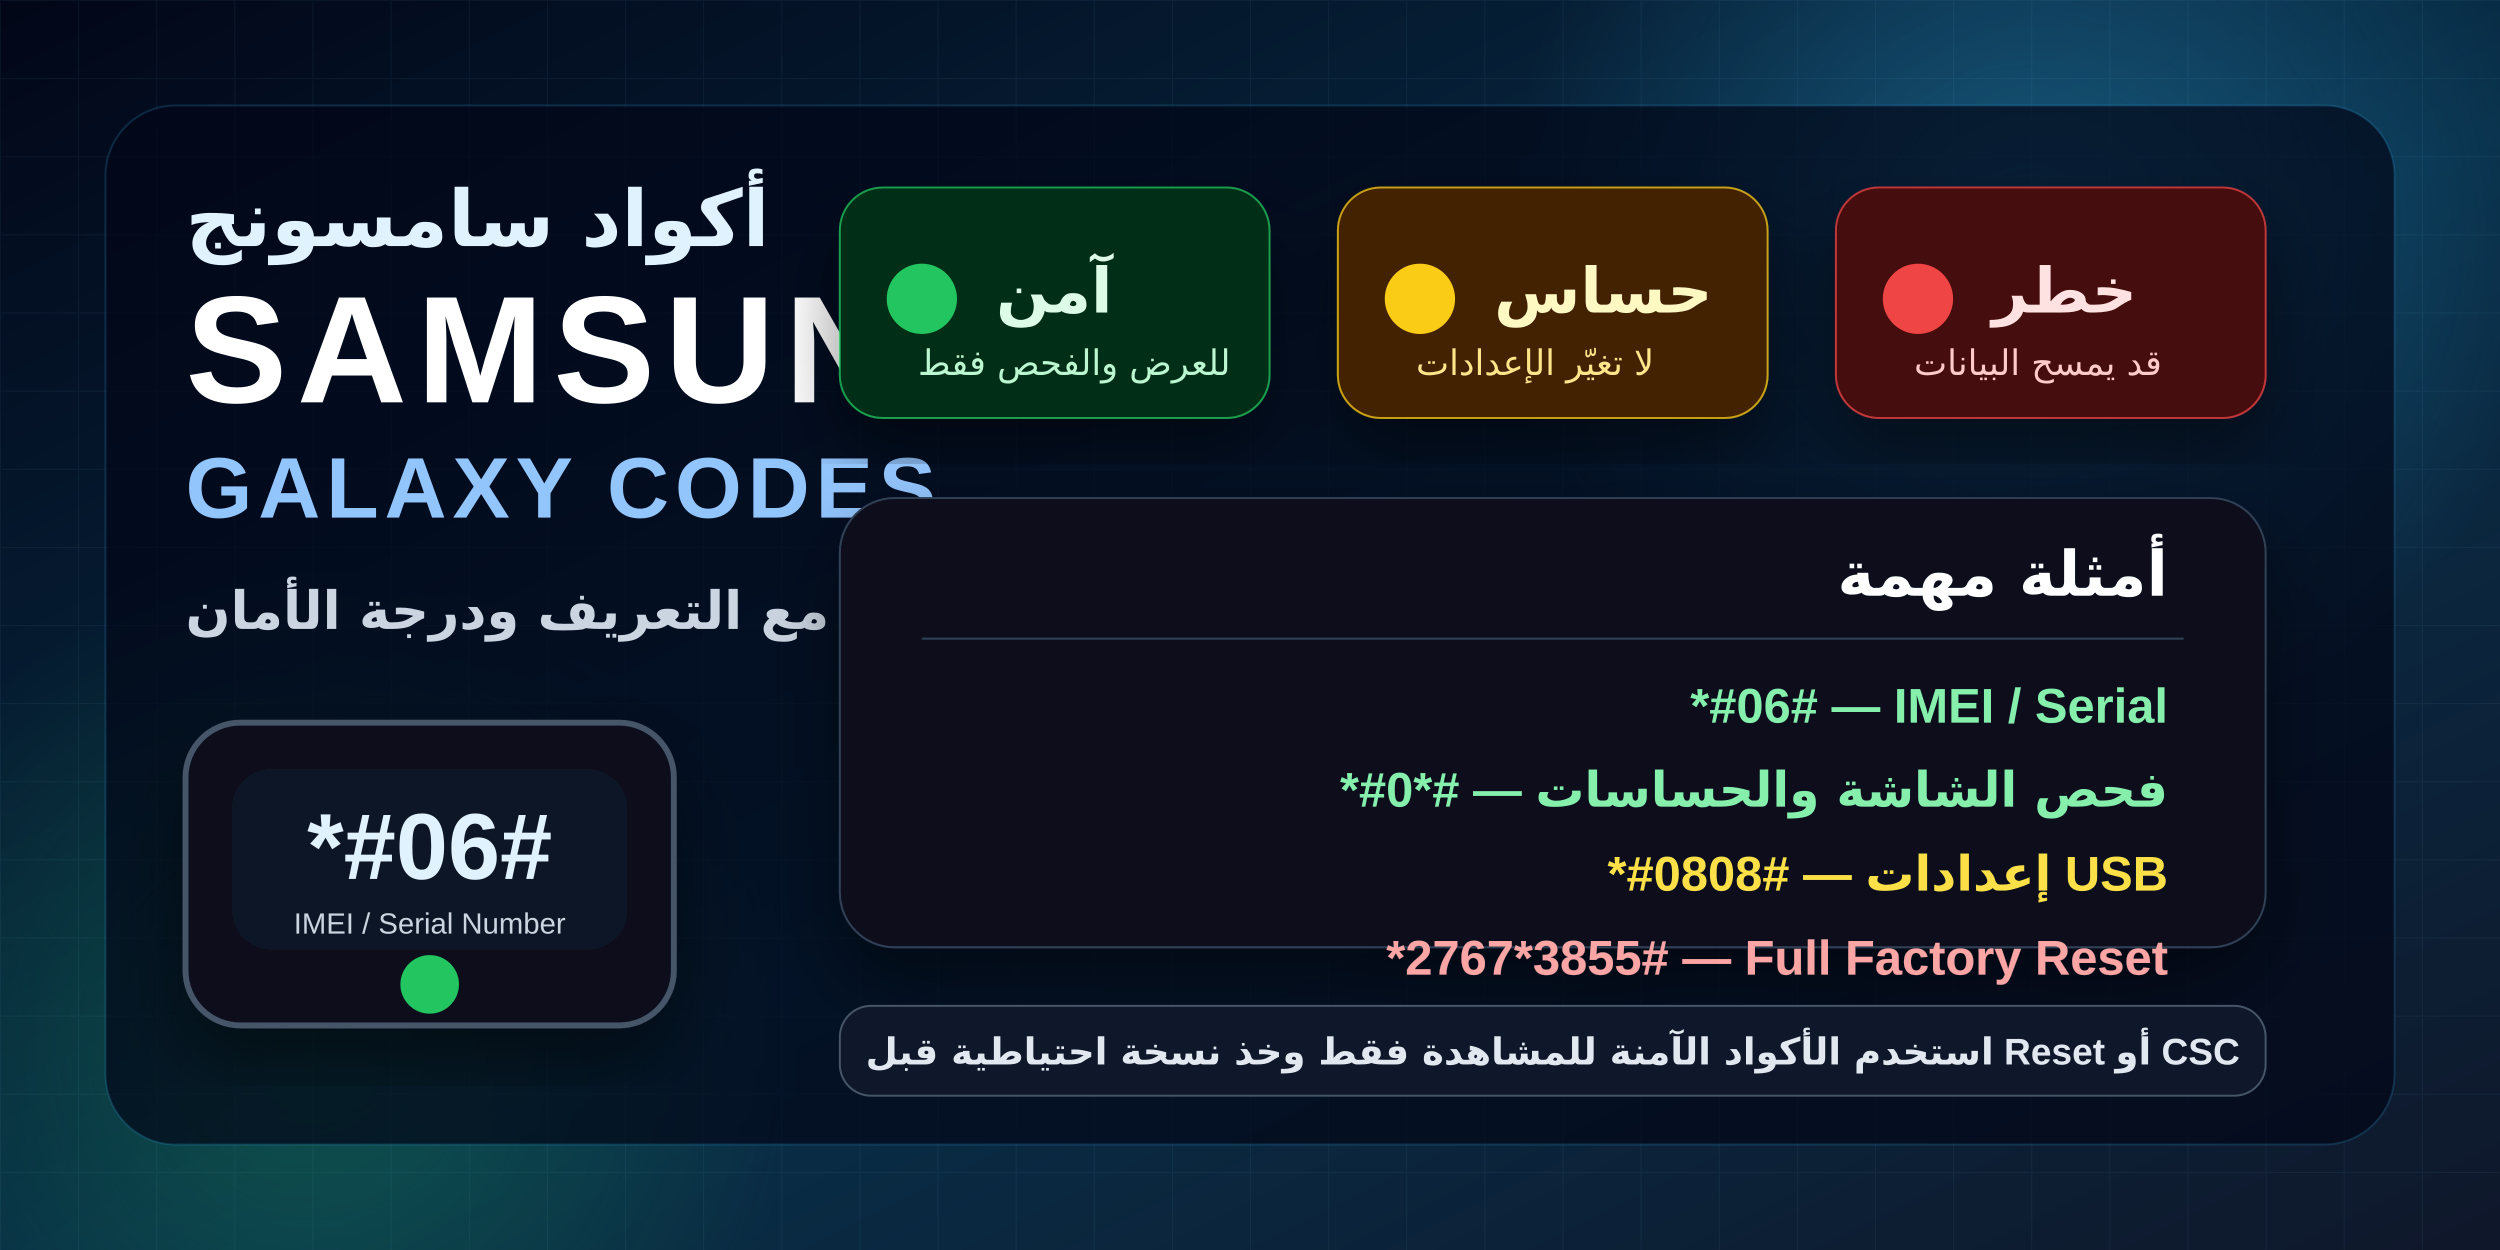
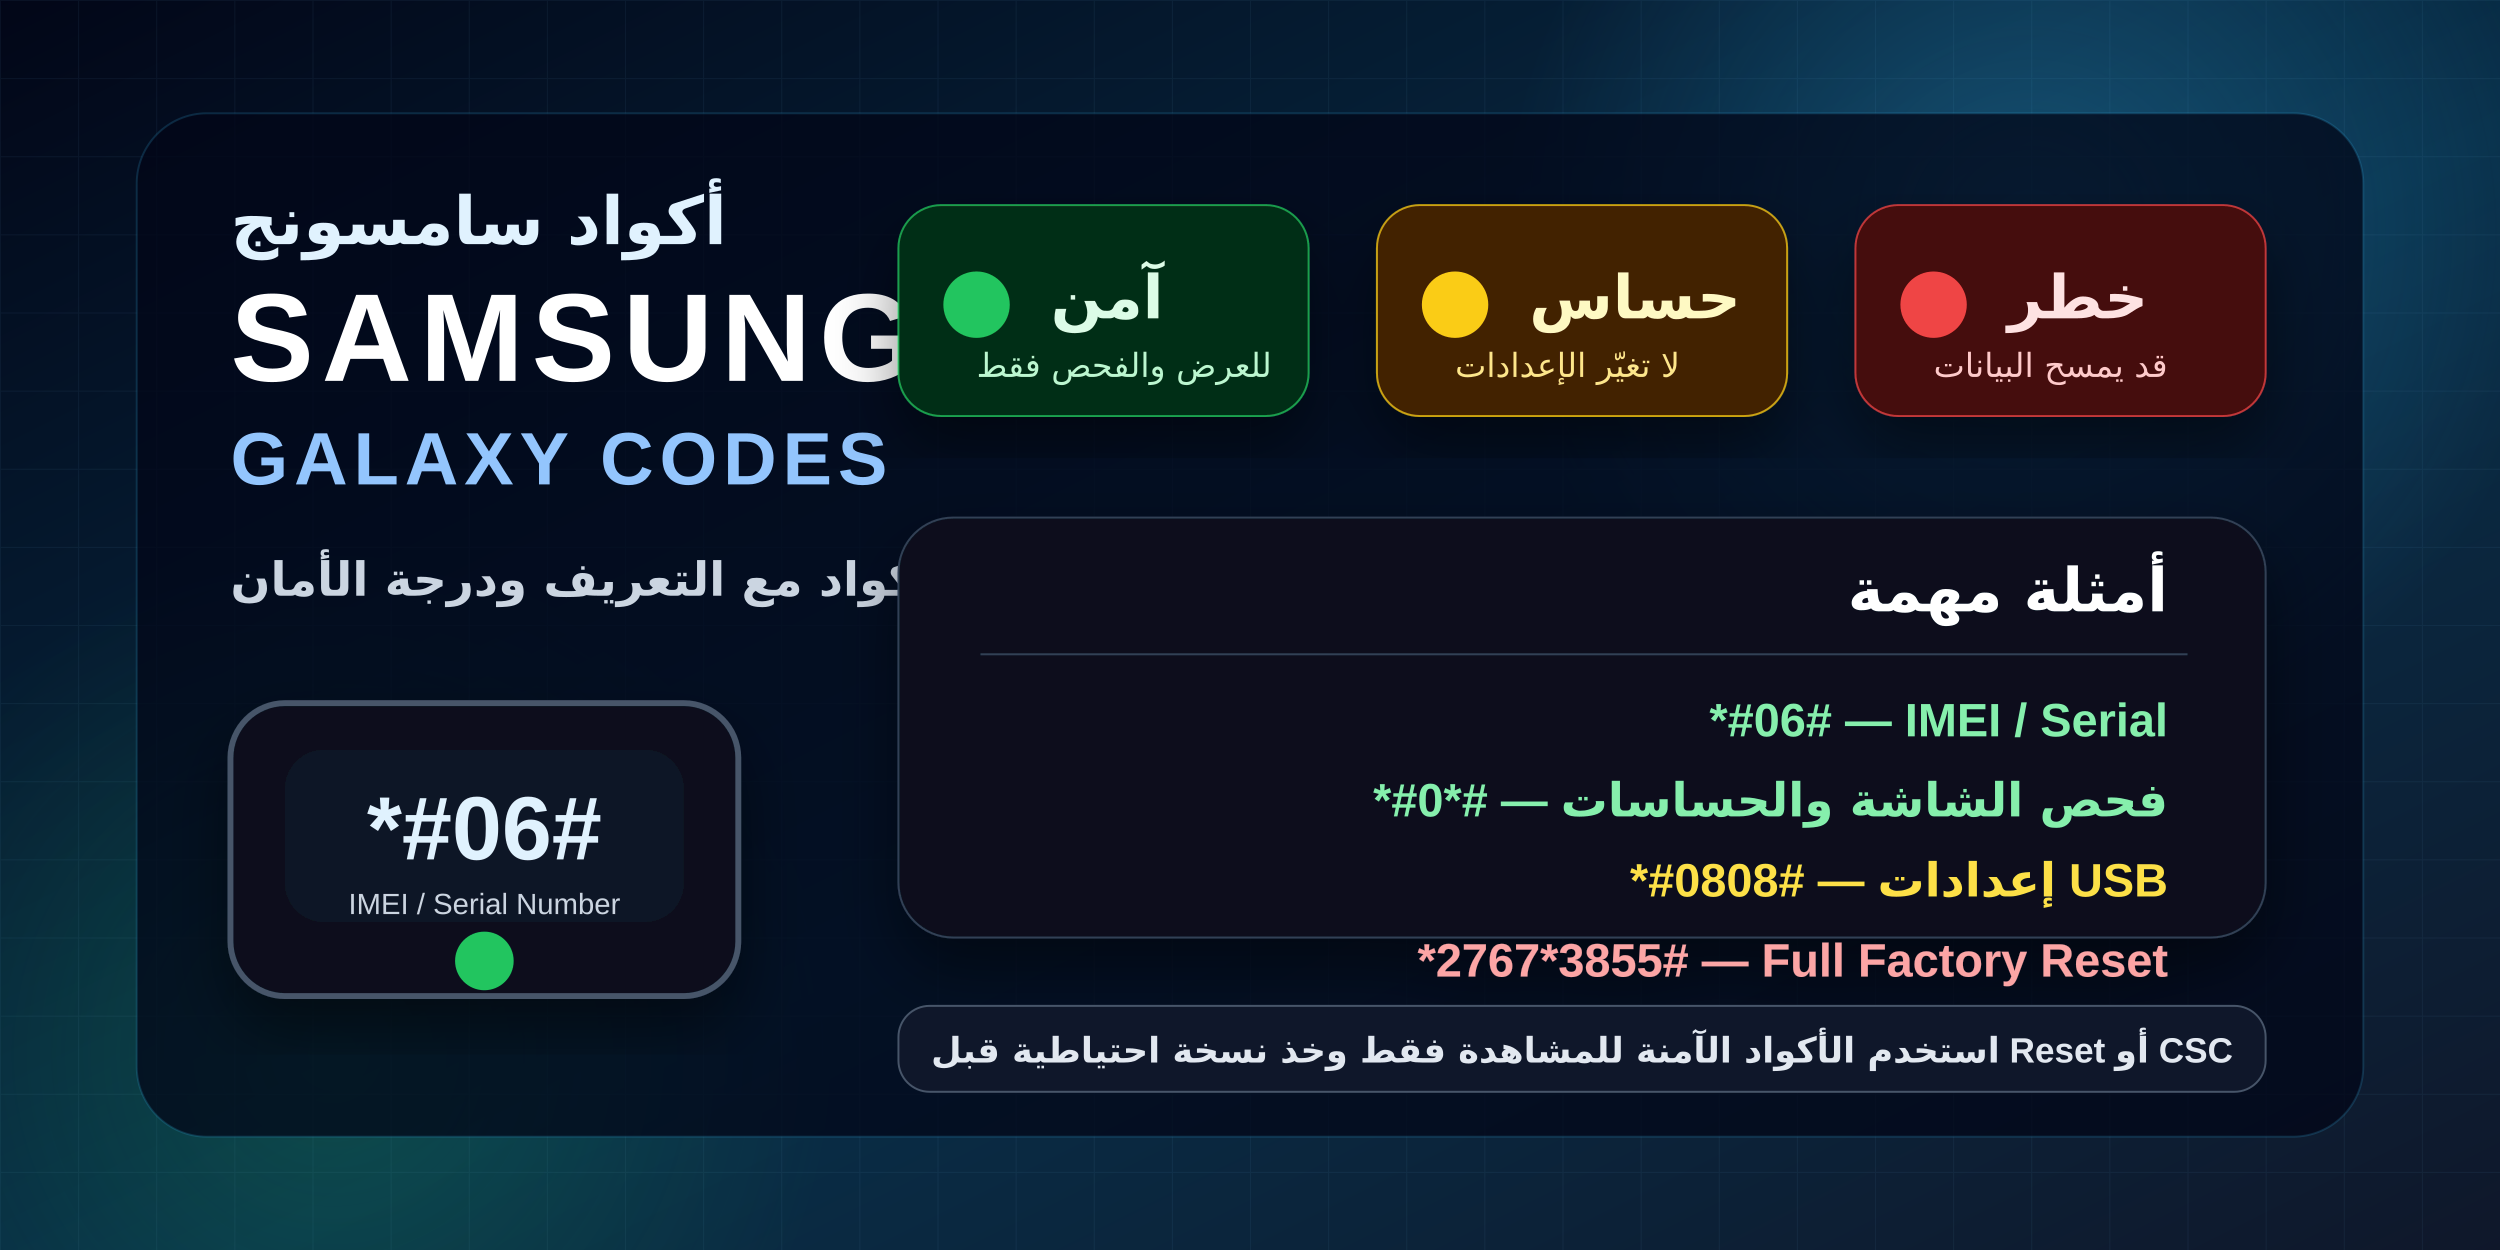
<svg xmlns="http://www.w3.org/2000/svg" width="1280" height="640" viewBox="0 0 1280 640">
  <defs>
    <linearGradient id="bg" x1="0" y1="0" x2="1" y2="1">
      <stop offset="0" stop-color="#020617" />
      <stop offset=".55" stop-color="#082f49" />
      <stop offset="1" stop-color="#0f172a" />
    </linearGradient>
-     <radialGradient id="g1">
-       <stop offset="0" stop-color="#38bdf8" stop-opacity=".32" />
+     <radialGradient id="blue">
+       <stop offset="0" stop-color="#38bdf8" stop-opacity=".28" />
      <stop offset="1" stop-color="#38bdf8" stop-opacity="0" />
    </radialGradient>
-     <radialGradient id="g2">
-       <stop offset="0" stop-color="#22c55e" stop-opacity=".24" />
+     <radialGradient id="green">
+       <stop offset="0" stop-color="#22c55e" stop-opacity=".20" />
      <stop offset="1" stop-color="#22c55e" stop-opacity="0" />
    </radialGradient>
-     <filter id="s" x="-20%" y="-20%" width="140%" height="140%">
-       <feDropShadow dx="0" dy="18" stdDeviation="18" flood-color="#000" flood-opacity=".45" />
+     <filter id="shadow" x="-20%" y="-20%" width="140%" height="140%">
+       <feDropShadow dx="0" dy="16" stdDeviation="16" flood-color="#000" flood-opacity=".45" />
    </filter>
    <pattern id="grid" width="40" height="40" patternUnits="userSpaceOnUse">
-       <path d="M40 0H0V40" fill="none" stroke="#7dd3fc" stroke-width="1" opacity=".06" />
+       <path d="M40 0H0V40" fill="none" stroke="#7dd3fc" stroke-width="1" opacity=".055" />
    </pattern>
  </defs>
  <rect width="1280" height="640" fill="url(#bg)" />
  <rect width="1280" height="640" fill="url(#grid)" />
-   <circle cx="1040" cy="120" r="270" fill="url(#g1)" />
-   <circle cx="160" cy="540" r="250" fill="url(#g2)" />
-   <rect x="54" y="54" width="1172" height="532" rx="36" fill="#020617" opacity=".70" stroke="#38bdf8" stroke-opacity=".25" />
+   <circle cx="1040" cy="120" r="270" fill="url(#blue)" />
+   <circle cx="170" cy="540" r="260" fill="url(#green)" />
+   <rect x="70" y="58" width="1140" height="524" rx="36" fill="#020617" opacity=".74" stroke="#38bdf8" stroke-opacity=".24" />
  <g font-family="Arial,Tahoma,sans-serif">
-     <text x="95" y="126" font-size="40" font-weight="900" fill="#e0f2fe">أكواد سامسونج</text>
-     <text x="95" y="206" font-size="78" font-weight="900" letter-spacing="5" fill="#fff">SAMSUNG</text>
-     <text x="95" y="265" font-size="44" font-weight="900" letter-spacing="3" fill="#93c5fd">GALAXY CODES</text>
-     <text x="95" y="322" font-size="27" font-weight="700" fill="#cbd5e1">دليل شامل للأكواد مع التعريف ودرجة الأمان</text>
+     <text x="118" y="125" font-size="34" font-weight="900" fill="#e0f2fe">أكواد سامسونج</text>
+     <text x="118" y="195" font-size="64" font-weight="900" letter-spacing="4" fill="#ffffff">SAMSUNG</text>
+     <text x="118" y="248" font-size="38" font-weight="900" letter-spacing="3" fill="#93c5fd">GALAXY CODES</text>
+     <text x="118" y="305" font-size="24" font-weight="700" fill="#cbd5e1">دليل شامل للأكواد مع التعريف ودرجة الأمان</text>
  </g>
-   <g transform="translate(95 370)" filter="url(#s)">
-     <rect width="250" height="155" rx="28" fill="#08111f" stroke="#475569" stroke-width="3" />
-     <rect x="24" y="24" width="202" height="92" rx="20" fill="#111827" />
-     <text x="125" y="80" text-anchor="middle" font-family="Arial" font-size="48" font-weight="800" fill="#e0f2fe">*#06#</text>
-     <text x="125" y="108" text-anchor="middle" font-family="Arial" font-size="15" fill="#cbd5e1">IMEI / Serial Number</text>
-     <circle cx="125" cy="134" r="15" fill="#22c55e" />
+   <g transform="translate(118 360)" filter="url(#shadow)">
+     <rect width="260" height="150" rx="28" fill="#08111f" stroke="#475569" stroke-width="3" />
+     <rect x="28" y="24" width="204" height="88" rx="20" fill="#111827" />
+     <text x="130" y="80" text-anchor="middle" font-family="Arial" font-size="46" font-weight="800" fill="#e0f2fe">*#06#</text>
+     <text x="130" y="108" text-anchor="middle" font-family="Arial" font-size="15" fill="#cbd5e1">IMEI / Serial Number</text>
+     <circle cx="130" cy="132" r="15" fill="#22c55e" />
  </g>
-   <g font-family="Arial,Tahoma,sans-serif" filter="url(#s)">
-     <rect x="430" y="96" width="220" height="118" rx="22" fill="#052e16" stroke="#22c55e" stroke-opacity=".75" />
-     <circle cx="472" cy="153" r="18" fill="#22c55e" />
-     <text x="510" y="160" font-size="32" font-weight="900" fill="#dcfce7">آمن</text>
-     <text x="470" y="192" font-size="18" fill="#bbf7d0">للعرض والفحص فقط</text>
-     <rect x="685" y="96" width="220" height="118" rx="22" fill="#422006" stroke="#facc15" stroke-opacity=".75" />
-     <circle cx="727" cy="153" r="18" fill="#facc15" />
-     <text x="765" y="160" font-size="32" font-weight="900" fill="#fef9c3">حساس</text>
-     <text x="725" y="192" font-size="18" fill="#fde68a">لا تغيّر الإعدادات</text>
-     <rect x="940" y="96" width="220" height="118" rx="22" fill="#450a0a" stroke="#ef4444" stroke-opacity=".75" />
-     <circle cx="982" cy="153" r="18" fill="#ef4444" />
-     <text x="1020" y="160" font-size="32" font-weight="900" fill="#fee2e2">خطر</text>
-     <text x="980" y="192" font-size="18" fill="#fecaca">قد يمسح البيانات</text>
+   <g font-family="Arial,Tahoma,sans-serif" filter="url(#shadow)">
+     <rect x="460" y="105" width="210" height="108" rx="22" fill="#052e16" stroke="#22c55e" stroke-opacity=".75" />
+     <circle cx="500" cy="156" r="17" fill="#22c55e" />
+     <text x="538" y="163" font-size="31" font-weight="900" fill="#dcfce7">آمن</text>
+     <text x="500" y="193" font-size="17" fill="#bbf7d0">للعرض والفحص فقط</text>
+     <rect x="705" y="105" width="210" height="108" rx="22" fill="#422006" stroke="#facc15" stroke-opacity=".75" />
+     <circle cx="745" cy="156" r="17" fill="#facc15" />
+     <text x="783" y="163" font-size="31" font-weight="900" fill="#fef9c3">حساس</text>
+     <text x="745" y="193" font-size="17" fill="#fde68a">لا تغيّر الإعدادات</text>
+     <rect x="950" y="105" width="210" height="108" rx="22" fill="#450a0a" stroke="#ef4444" stroke-opacity=".75" />
+     <circle cx="990" cy="156" r="17" fill="#ef4444" />
+     <text x="1028" y="163" font-size="31" font-weight="900" fill="#fee2e2">خطر</text>
+     <text x="990" y="193" font-size="17" fill="#fecaca">قد يمسح البيانات</text>
  </g>
-   <g transform="translate(430 255)" font-family="Arial,Tahoma,sans-serif" filter="url(#s)">
-     <rect width="730" height="230" rx="28" fill="#07111f" stroke="#334155" />
-     <text x="680" y="50" text-anchor="end" font-size="32" font-weight="900" fill="#fff">أمثلة مهمة</text>
-     <line x1="42" y1="72" x2="688" y2="72" stroke="#334155" />
-     <text x="680" y="115" text-anchor="end" font-size="25" font-weight="800" fill="#86efac">*#06# — IMEI / Serial</text>
-     <text x="680" y="158" text-anchor="end" font-size="25" font-weight="800" fill="#86efac">*#0*# — فحص الشاشة والحساسات</text>
-     <text x="680" y="201" text-anchor="end" font-size="25" font-weight="800" fill="#fde047">*#0808# — إعدادات USB</text>
-     <text x="680" y="244" text-anchor="end" font-size="25" font-weight="800" fill="#fca5a5">*2767*3855# — Full Factory Reset</text>
+   <g transform="translate(460 265)" font-family="Arial,Tahoma,sans-serif" filter="url(#shadow)">
+     <rect width="700" height="215" rx="28" fill="#07111f" stroke="#334155" />
+     <text x="650" y="48" text-anchor="end" font-size="31" font-weight="900" fill="#ffffff">أمثلة مهمة</text>
+     <line x1="42" y1="70" x2="660" y2="70" stroke="#334155" />
+     <text x="650" y="112" text-anchor="end" font-size="24" font-weight="800" fill="#86efac">*#06# — IMEI / Serial</text>
+     <text x="650" y="153" text-anchor="end" font-size="24" font-weight="800" fill="#86efac">*#0*# — فحص الشاشة والحساسات</text>
+     <text x="650" y="194" text-anchor="end" font-size="24" font-weight="800" fill="#fde047">*#0808# — إعدادات USB</text>
+     <text x="650" y="235" text-anchor="end" font-size="24" font-weight="800" fill="#fca5a5">*2767*3855# — Full Factory Reset</text>
  </g>
  <g font-family="Arial,Tahoma,sans-serif">
-     <rect x="430" y="515" width="730" height="46" rx="16" fill="#0f172a" stroke="#475569" />
-     <text x="795" y="545" text-anchor="middle" font-size="19" font-weight="700" fill="#e2e8f0">استخدم الأكواد الآمنة للمشاهدة فقط وخذ نسخة احتياطية قبل Reset أو CSC</text>
+     <rect x="460" y="515" width="700" height="44" rx="16" fill="#0f172a" stroke="#475569" />
+     <text x="810" y="544" text-anchor="middle" font-size="18" font-weight="700" fill="#e2e8f0">استخدم الأكواد الآمنة للمشاهدة فقط وخذ نسخة احتياطية قبل Reset أو CSC</text>
  </g>
</svg>
